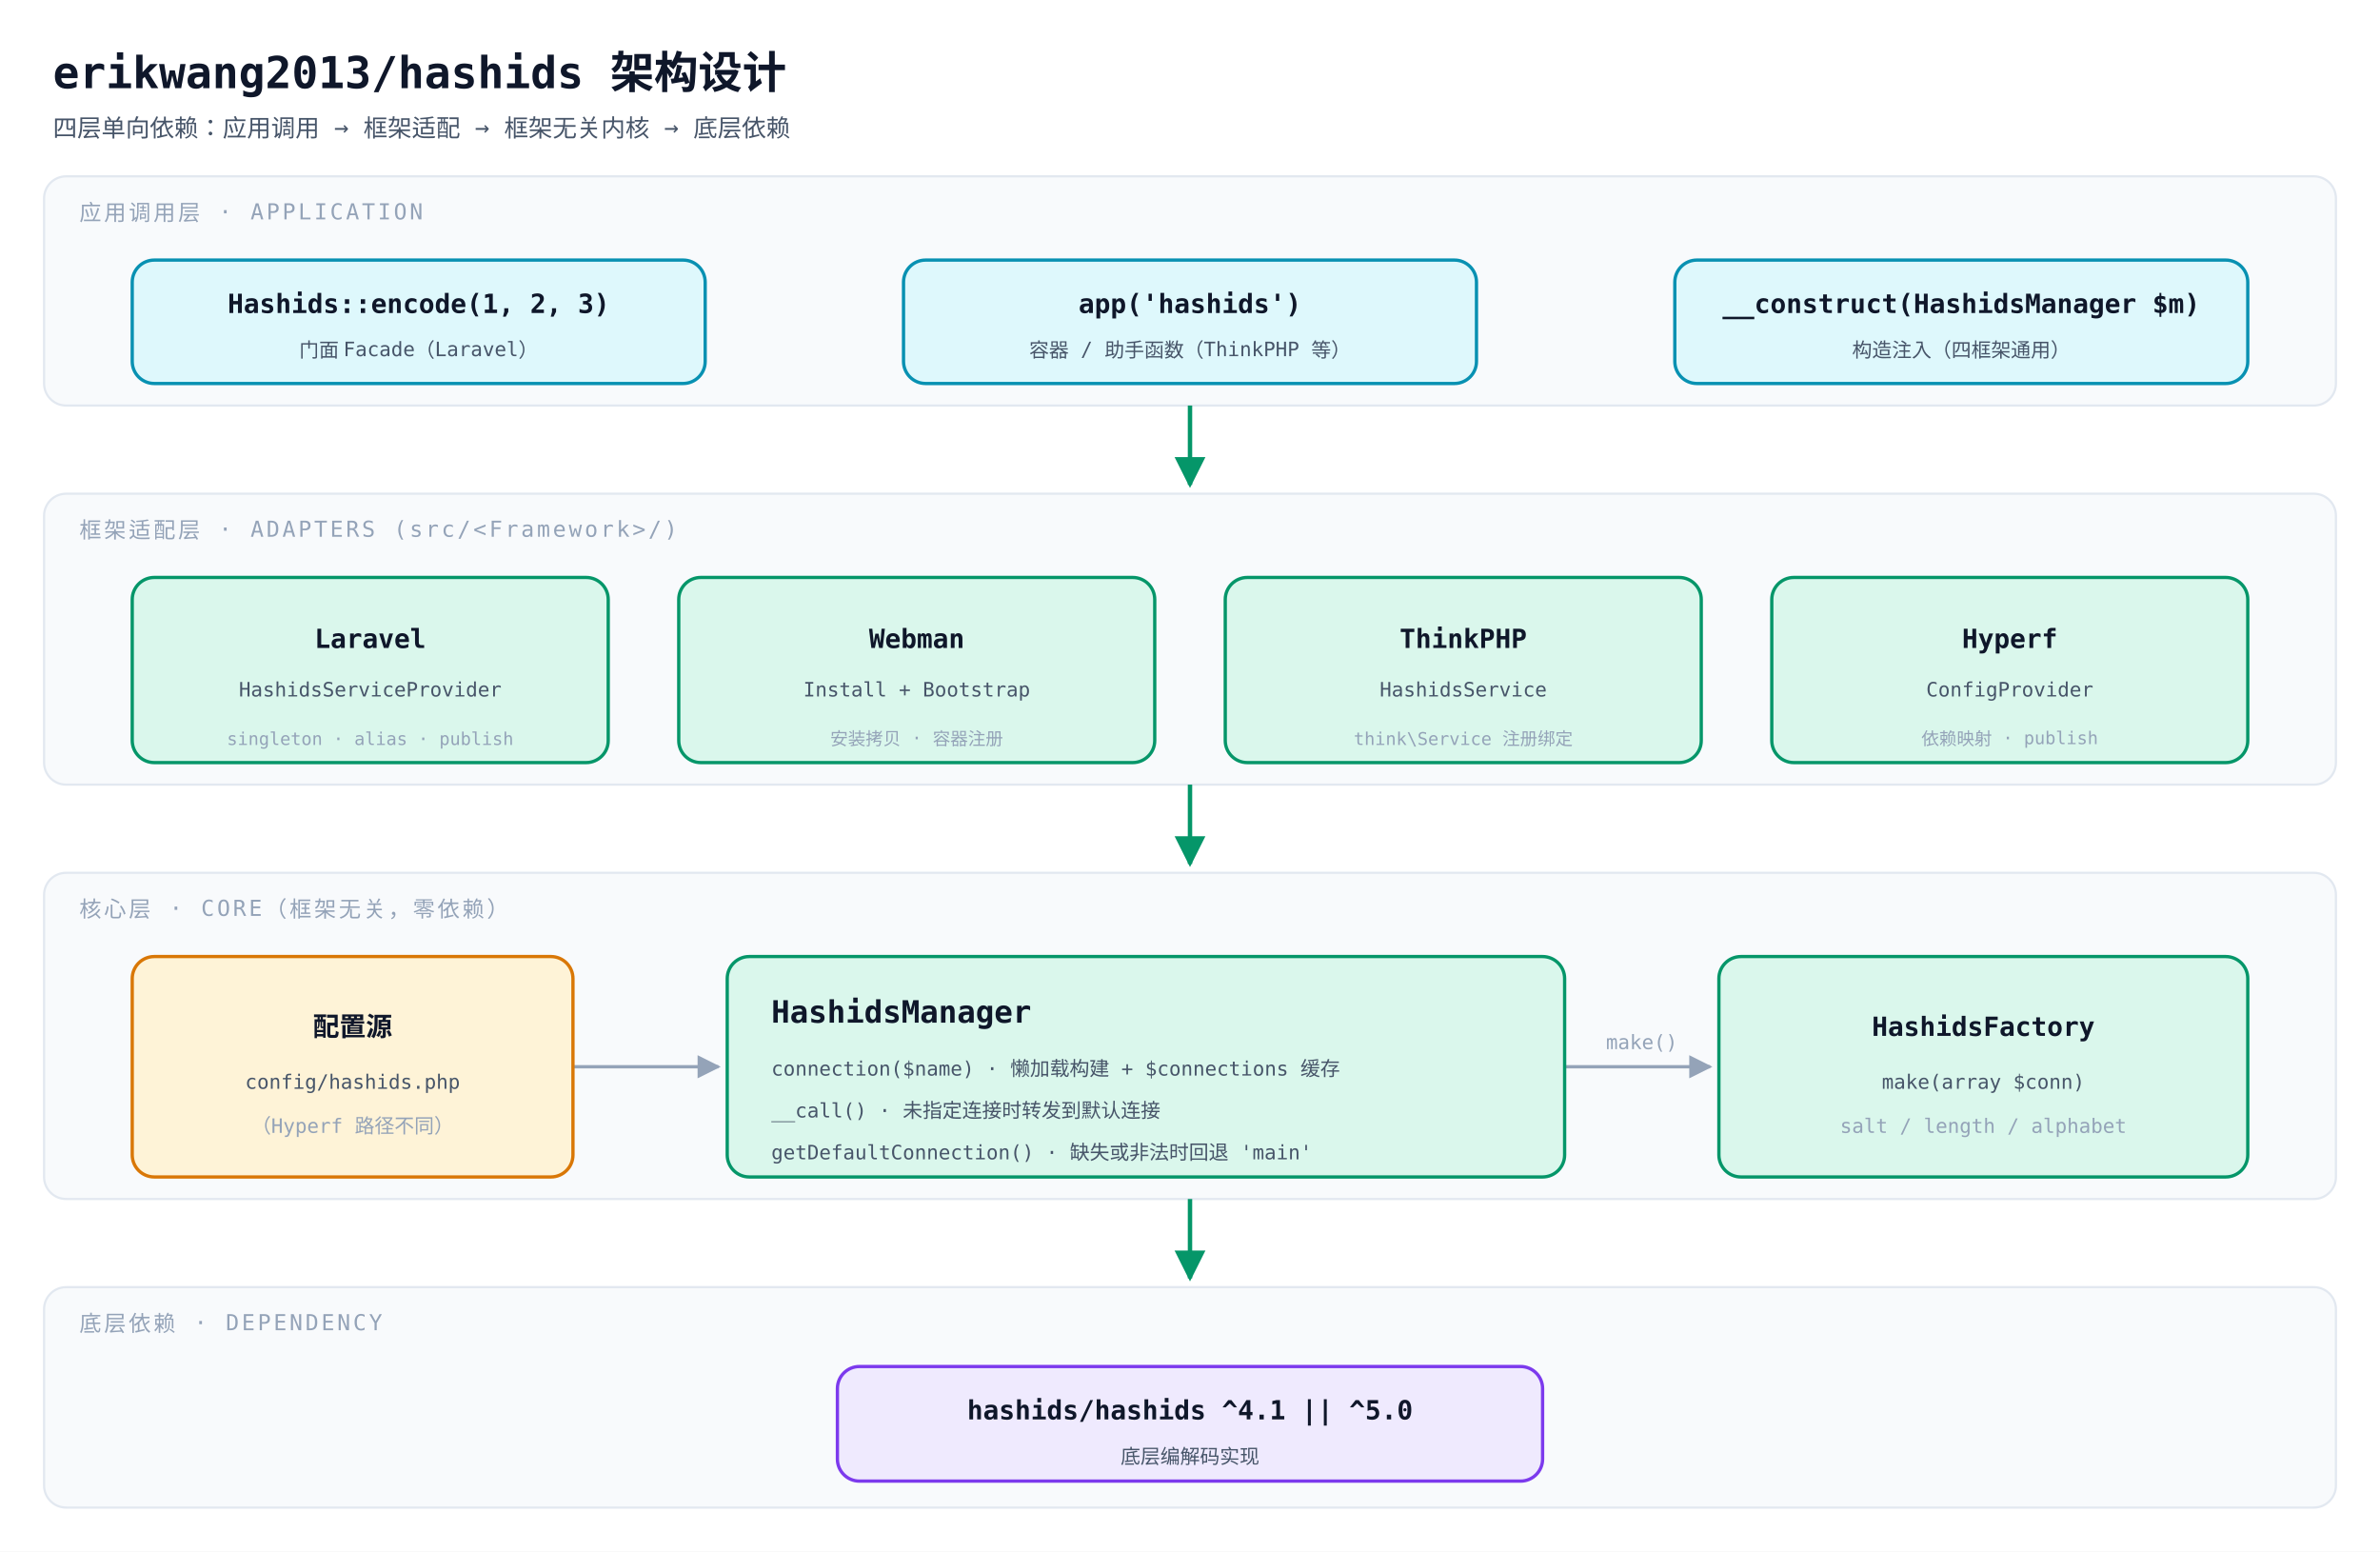
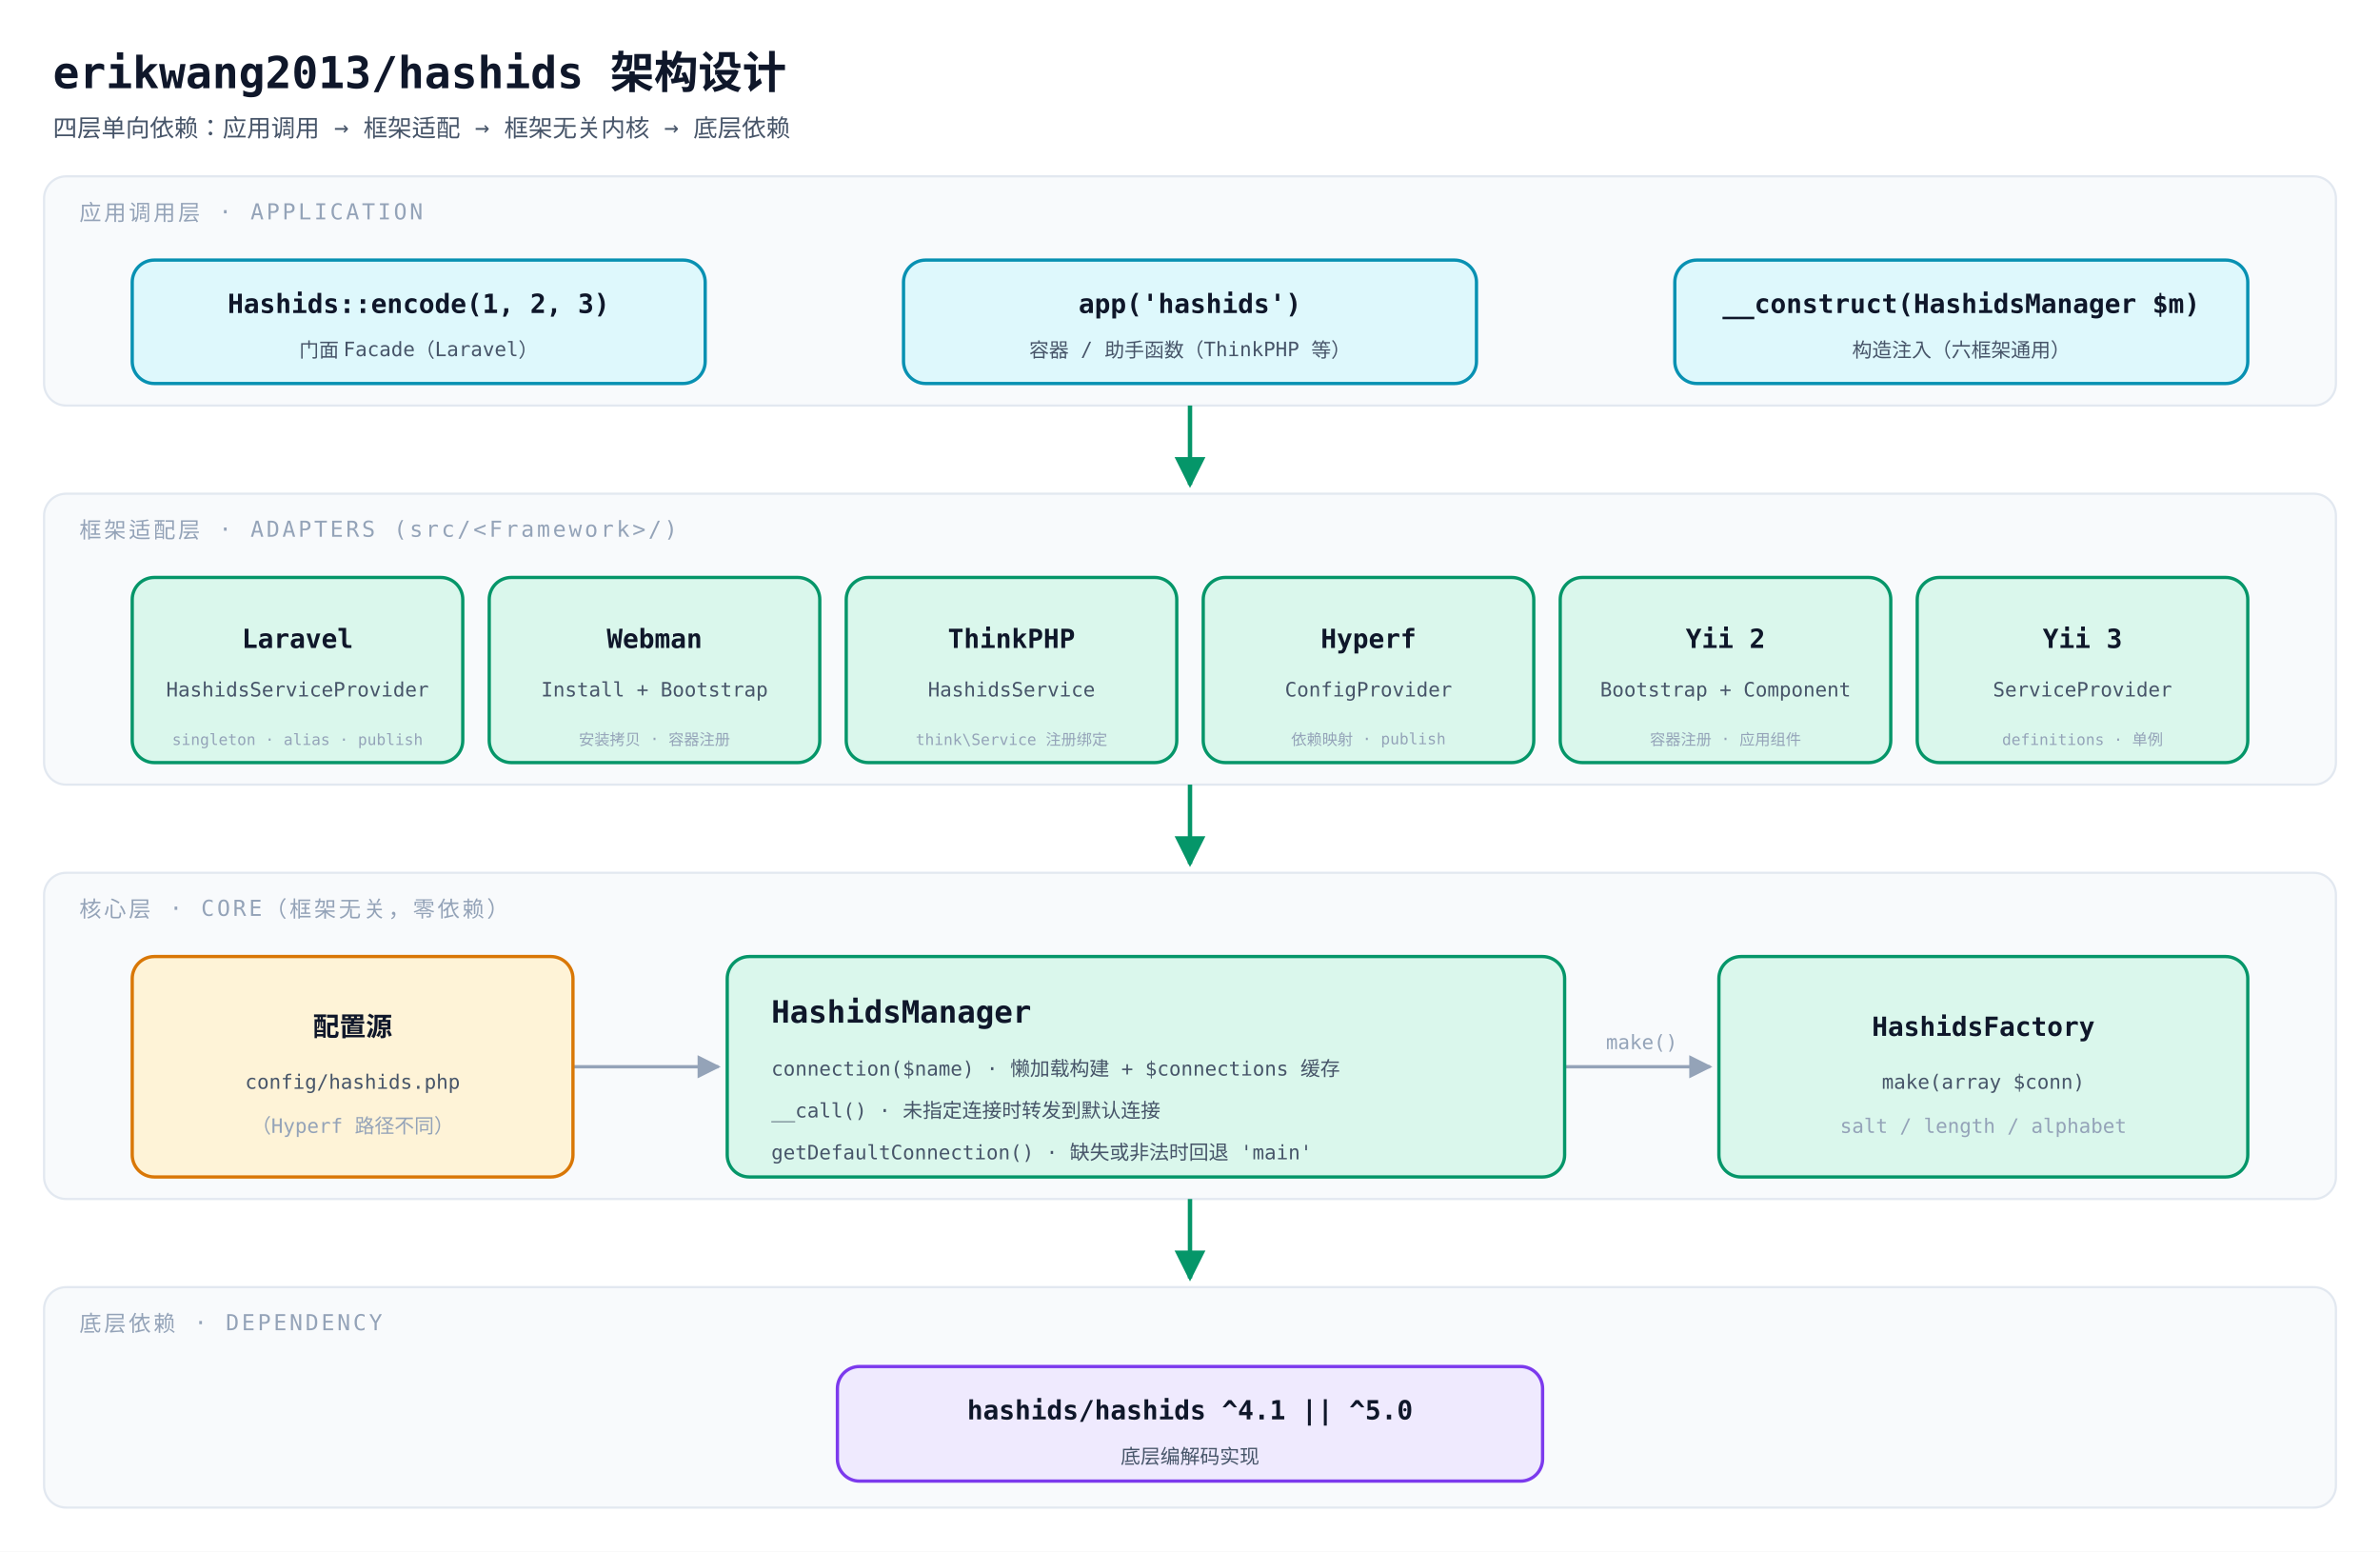
<svg xmlns="http://www.w3.org/2000/svg" viewBox="0 0 1080 704" role="img" aria-labelledby="archTitle archDesc">
  <defs>
    <style>
      text { font-family: ui-monospace, SFMono-Regular, Menlo, Consolas, "DejaVu Sans Mono", "PingFang SC", "Microsoft YaHei", monospace; }
      .bg          { fill: #ffffff; }
      .lane        { fill: #f8fafc; stroke: #e2e8f0; stroke-width: 1; }
      .lane-title  { fill: #94a3b8; font-size: 10px; letter-spacing: 1.2px; }
      .c-mask      { fill: #ffffff; }
      .c-frontend  { fill: rgba(34,211,238,.15);  stroke: #0891b2; stroke-width: 1.5; }
      .c-backend   { fill: rgba(52,211,153,.18);  stroke: #059669; stroke-width: 1.5; }
      .c-cloud     { fill: rgba(251,191,36,.18);  stroke: #d97706; stroke-width: 1.5; }
      .c-database  { fill: rgba(167,139,250,.18); stroke: #7c3aed; stroke-width: 1.5; }
      .t-primary   { fill: #0f172a; font-weight: 600; }
      .t-muted     { fill: #475569; }
      .t-dim       { fill: #94a3b8; }
      .a-default   { stroke: #94a3b8; fill: none; }
      .a-emphasis  { stroke: #059669; fill: none; }
      .a-head-default  { fill: #94a3b8; }
      .a-head-emphasis { fill: #059669; }

      @media (prefers-color-scheme: dark) {
        .bg          { fill: #0b1220; }
        .lane        { fill: #0f172a; stroke: #1e293b; }
        .lane-title  { fill: #64748b; }
        .c-mask      { fill: #0f172a; }
        .c-frontend  { fill: rgba(8,51,68,.40);   stroke: #22d3ee; }
        .c-backend   { fill: rgba(6,78,59,.40);   stroke: #34d399; }
        .c-cloud     { fill: rgba(120,53,15,.35); stroke: #fbbf24; }
        .c-database  { fill: rgba(76,29,149,.40); stroke: #a78bfa; }
        .t-primary   { fill: #f8fafc; }
        .t-muted     { fill: #94a3b8; }
        .t-dim       { fill: #64748b; }
        .a-default   { stroke: #64748b; }
        .a-emphasis  { stroke: #34d399; }
        .a-head-default  { fill: #64748b; }
        .a-head-emphasis { fill: #34d399; }
      }
    </style>
    <marker id="ah" viewBox="0 0 10 10" refX="9" refY="5" markerWidth="7" markerHeight="7" orient="auto">
      <path d="M0 0 L10 5 L0 10 z" class="a-head-default" />
    </marker>
    <marker id="ah-e" viewBox="0 0 10 10" refX="9" refY="5" markerWidth="7" markerHeight="7" orient="auto">
      <path d="M0 0 L10 5 L0 10 z" class="a-head-emphasis" />
    </marker>
  </defs>
  <rect class="bg" x="0" y="0" width="1080" height="704" />
  <text x="24" y="40" class="t-primary" font-size="20">erikwang2013/hashids 架构设计</text>
  <text x="24" y="62" class="t-muted" font-size="11">四层单向依赖：应用调用 → 框架适配 → 框架无关内核 → 底层依赖</text>
  <rect class="lane" x="20" y="80" width="1040" height="104" rx="10" />
  <rect class="lane" x="20" y="224" width="1040" height="132" rx="10" />
  <rect class="lane" x="20" y="396" width="1040" height="148" rx="10" />
  <rect class="lane" x="20" y="584" width="1040" height="100" rx="10" />
  <text class="lane-title" x="36" y="100">应用调用层 · APPLICATION</text>
  <text class="lane-title" x="36" y="244">框架适配层 · ADAPTERS (src/&lt;Framework&gt;/)</text>
  <text class="lane-title" x="36" y="416">核心层 · CORE（框架无关，零依赖）</text>
  <text class="lane-title" x="36" y="604">底层依赖 · DEPENDENCY</text>
  <line class="a-emphasis" x1="540" y1="184" x2="540" y2="220" stroke-width="2" marker-end="url(#ah-e)" />
  <line class="a-emphasis" x1="540" y1="356" x2="540" y2="392" stroke-width="2" marker-end="url(#ah-e)" />
  <line class="a-emphasis" x1="540" y1="544" x2="540" y2="580" stroke-width="2" marker-end="url(#ah-e)" />
  <line class="a-default" x1="260" y1="484" x2="326" y2="484" stroke-width="1.5" marker-end="url(#ah)" />
  <line class="a-default" x1="710" y1="484" x2="776" y2="484" stroke-width="1.5" marker-end="url(#ah)" />
  <text class="t-dim" x="745" y="476" font-size="9" text-anchor="middle">make()</text>
  <rect class="c-mask" x="60" y="118" width="260" height="56" rx="10" />
  <rect class="c-frontend" x="60" y="118" width="260" height="56" rx="10" />
  <text class="t-primary" x="190" y="142" font-size="12" text-anchor="middle">Hashids::encode(1, 2, 3)</text>
  <text class="t-muted" x="190" y="162" font-size="9" text-anchor="middle">门面 Facade（Laravel）</text>
  <rect class="c-mask" x="410" y="118" width="260" height="56" rx="10" />
  <rect class="c-frontend" x="410" y="118" width="260" height="56" rx="10" />
  <text class="t-primary" x="540" y="142" font-size="12" text-anchor="middle">app('hashids')</text>
  <text class="t-muted" x="540" y="162" font-size="9" text-anchor="middle">容器 / 助手函数（ThinkPHP 等）</text>
  <rect class="c-mask" x="760" y="118" width="260" height="56" rx="10" />
  <rect class="c-frontend" x="760" y="118" width="260" height="56" rx="10" />
  <text class="t-primary" x="890" y="142" font-size="12" text-anchor="middle">__construct(HashidsManager $m)</text>
-   <text class="t-muted" x="890" y="162" font-size="9" text-anchor="middle">构造注入（四框架通用）</text>
-   <rect class="c-mask" x="60" y="262" width="216" height="84" rx="10" />
-   <rect class="c-backend" x="60" y="262" width="216" height="84" rx="10" />
-   <text class="t-primary" x="168" y="294" font-size="12" text-anchor="middle">Laravel</text>
-   <text class="t-muted" x="168" y="316" font-size="9" text-anchor="middle">HashidsServiceProvider</text>
-   <text class="t-dim" x="168" y="338" font-size="8" text-anchor="middle">singleton · alias · publish</text>
-   <rect class="c-mask" x="308" y="262" width="216" height="84" rx="10" />
-   <rect class="c-backend" x="308" y="262" width="216" height="84" rx="10" />
-   <text class="t-primary" x="416" y="294" font-size="12" text-anchor="middle">Webman</text>
-   <text class="t-muted" x="416" y="316" font-size="9" text-anchor="middle">Install + Bootstrap</text>
-   <text class="t-dim" x="416" y="338" font-size="8" text-anchor="middle">安装拷贝 · 容器注册</text>
-   <rect class="c-mask" x="556" y="262" width="216" height="84" rx="10" />
-   <rect class="c-backend" x="556" y="262" width="216" height="84" rx="10" />
-   <text class="t-primary" x="664" y="294" font-size="12" text-anchor="middle">ThinkPHP</text>
-   <text class="t-muted" x="664" y="316" font-size="9" text-anchor="middle">HashidsService</text>
-   <text class="t-dim" x="664" y="338" font-size="8" text-anchor="middle">think\Service 注册绑定</text>
-   <rect class="c-mask" x="804" y="262" width="216" height="84" rx="10" />
-   <rect class="c-backend" x="804" y="262" width="216" height="84" rx="10" />
-   <text class="t-primary" x="912" y="294" font-size="12" text-anchor="middle">Hyperf</text>
-   <text class="t-muted" x="912" y="316" font-size="9" text-anchor="middle">ConfigProvider</text>
-   <text class="t-dim" x="912" y="338" font-size="8" text-anchor="middle">依赖映射 · publish</text>
+   <text class="t-muted" x="890" y="162" font-size="9" text-anchor="middle">构造注入（六框架通用）</text>
+   <rect class="c-mask" x="60  " y="262" width="150" height="84" rx="10" />
+   <rect class="c-backend" x="60  " y="262" width="150" height="84" rx="10" />
+   <text class="t-primary" x="135" y="294" font-size="12" text-anchor="middle">Laravel</text>
+   <text class="t-muted" x="135" y="316" font-size="9" text-anchor="middle">HashidsServiceProvider</text>
+   <text class="t-dim" x="135" y="338" font-size="7" text-anchor="middle">singleton · alias · publish</text>
+   <rect class="c-mask" x="222 " y="262" width="150" height="84" rx="10" />
+   <rect class="c-backend" x="222 " y="262" width="150" height="84" rx="10" />
+   <text class="t-primary" x="297" y="294" font-size="12" text-anchor="middle">Webman</text>
+   <text class="t-muted" x="297" y="316" font-size="9" text-anchor="middle">Install + Bootstrap</text>
+   <text class="t-dim" x="297" y="338" font-size="7" text-anchor="middle">安装拷贝 · 容器注册</text>
+   <rect class="c-mask" x="384 " y="262" width="150" height="84" rx="10" />
+   <rect class="c-backend" x="384 " y="262" width="150" height="84" rx="10" />
+   <text class="t-primary" x="459" y="294" font-size="12" text-anchor="middle">ThinkPHP</text>
+   <text class="t-muted" x="459" y="316" font-size="9" text-anchor="middle">HashidsService</text>
+   <text class="t-dim" x="459" y="338" font-size="7" text-anchor="middle">think\Service 注册绑定</text>
+   <rect class="c-mask" x="546 " y="262" width="150" height="84" rx="10" />
+   <rect class="c-backend" x="546 " y="262" width="150" height="84" rx="10" />
+   <text class="t-primary" x="621" y="294" font-size="12" text-anchor="middle">Hyperf</text>
+   <text class="t-muted" x="621" y="316" font-size="9" text-anchor="middle">ConfigProvider</text>
+   <text class="t-dim" x="621" y="338" font-size="7" text-anchor="middle">依赖映射 · publish</text>
+   <rect class="c-mask" x="708 " y="262" width="150" height="84" rx="10" />
+   <rect class="c-backend" x="708 " y="262" width="150" height="84" rx="10" />
+   <text class="t-primary" x="783" y="294" font-size="12" text-anchor="middle">Yii 2</text>
+   <text class="t-muted" x="783" y="316" font-size="9" text-anchor="middle">Bootstrap + Component</text>
+   <text class="t-dim" x="783" y="338" font-size="7" text-anchor="middle">容器注册 · 应用组件</text>
+   <rect class="c-mask" x="870 " y="262" width="150" height="84" rx="10" />
+   <rect class="c-backend" x="870 " y="262" width="150" height="84" rx="10" />
+   <text class="t-primary" x="945" y="294" font-size="12" text-anchor="middle">Yii 3</text>
+   <text class="t-muted" x="945" y="316" font-size="9" text-anchor="middle">ServiceProvider</text>
+   <text class="t-dim" x="945" y="338" font-size="7" text-anchor="middle">definitions · 单例</text>
  <rect class="c-mask" x="60" y="434" width="200" height="100" rx="10" />
  <rect class="c-cloud" x="60" y="434" width="200" height="100" rx="10" />
  <text class="t-primary" x="160" y="470" font-size="12" text-anchor="middle">配置源</text>
  <text class="t-muted" x="160" y="494" font-size="9" text-anchor="middle">config/hashids.php</text>
  <text class="t-dim" x="160" y="514" font-size="9" text-anchor="middle">（Hyperf 路径不同）</text>
  <rect class="c-mask" x="330" y="434" width="380" height="100" rx="10" />
  <rect class="c-backend" x="330" y="434" width="380" height="100" rx="10" />
  <text class="t-primary" x="350" y="464" font-size="14">HashidsManager</text>
  <text class="t-muted" x="350" y="488" font-size="9">connection($name) · 懒加载构建 + $connections 缓存</text>
  <text class="t-muted" x="350" y="507" font-size="9">__call() · 未指定连接时转发到默认连接</text>
  <text class="t-muted" x="350" y="526" font-size="9">getDefaultConnection() · 缺失或非法时回退 'main'</text>
  <rect class="c-mask" x="780" y="434" width="240" height="100" rx="10" />
  <rect class="c-backend" x="780" y="434" width="240" height="100" rx="10" />
  <text class="t-primary" x="900" y="470" font-size="12" text-anchor="middle">HashidsFactory</text>
  <text class="t-muted" x="900" y="494" font-size="9" text-anchor="middle">make(array $conn)</text>
  <text class="t-dim" x="900" y="514" font-size="9" text-anchor="middle">salt / length / alphabet</text>
  <rect class="c-mask" x="380" y="620" width="320" height="52" rx="10" />
  <rect class="c-database" x="380" y="620" width="320" height="52" rx="10" />
  <text class="t-primary" x="540" y="644" font-size="12" text-anchor="middle">hashids/hashids ^4.1 || ^5.0</text>
  <text class="t-muted" x="540" y="664" font-size="9" text-anchor="middle">底层编解码实现</text>
</svg>
